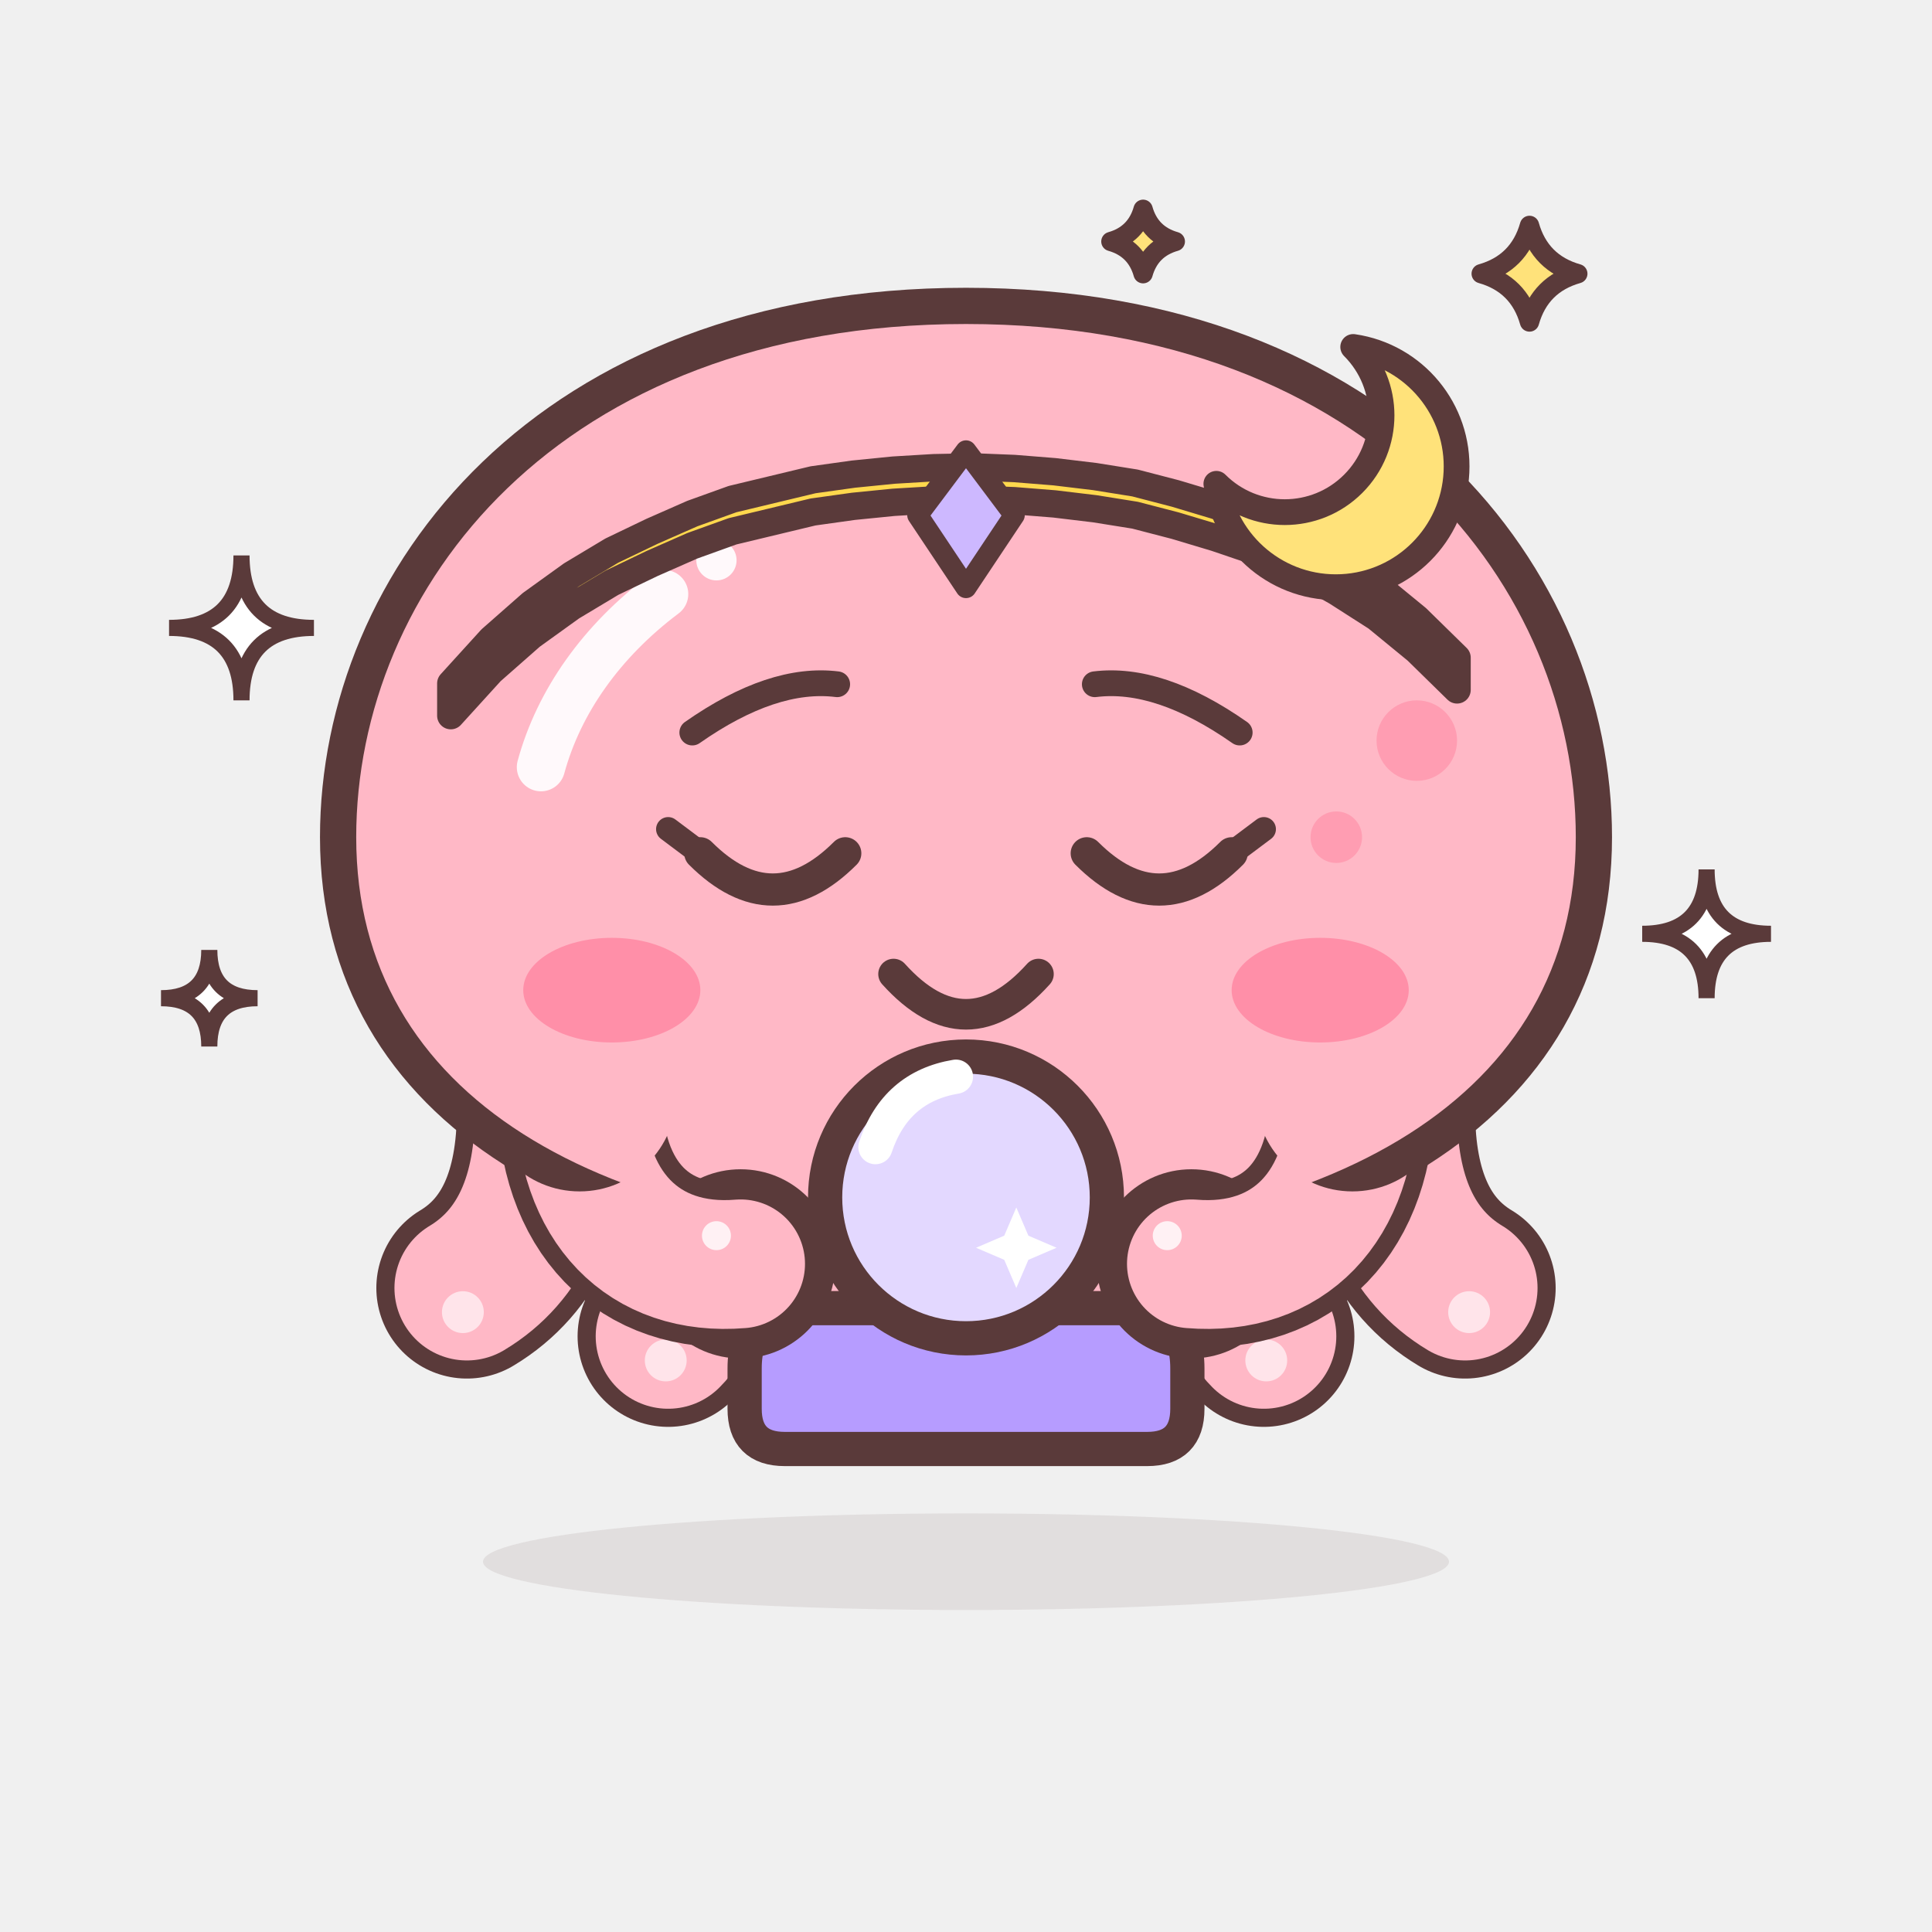
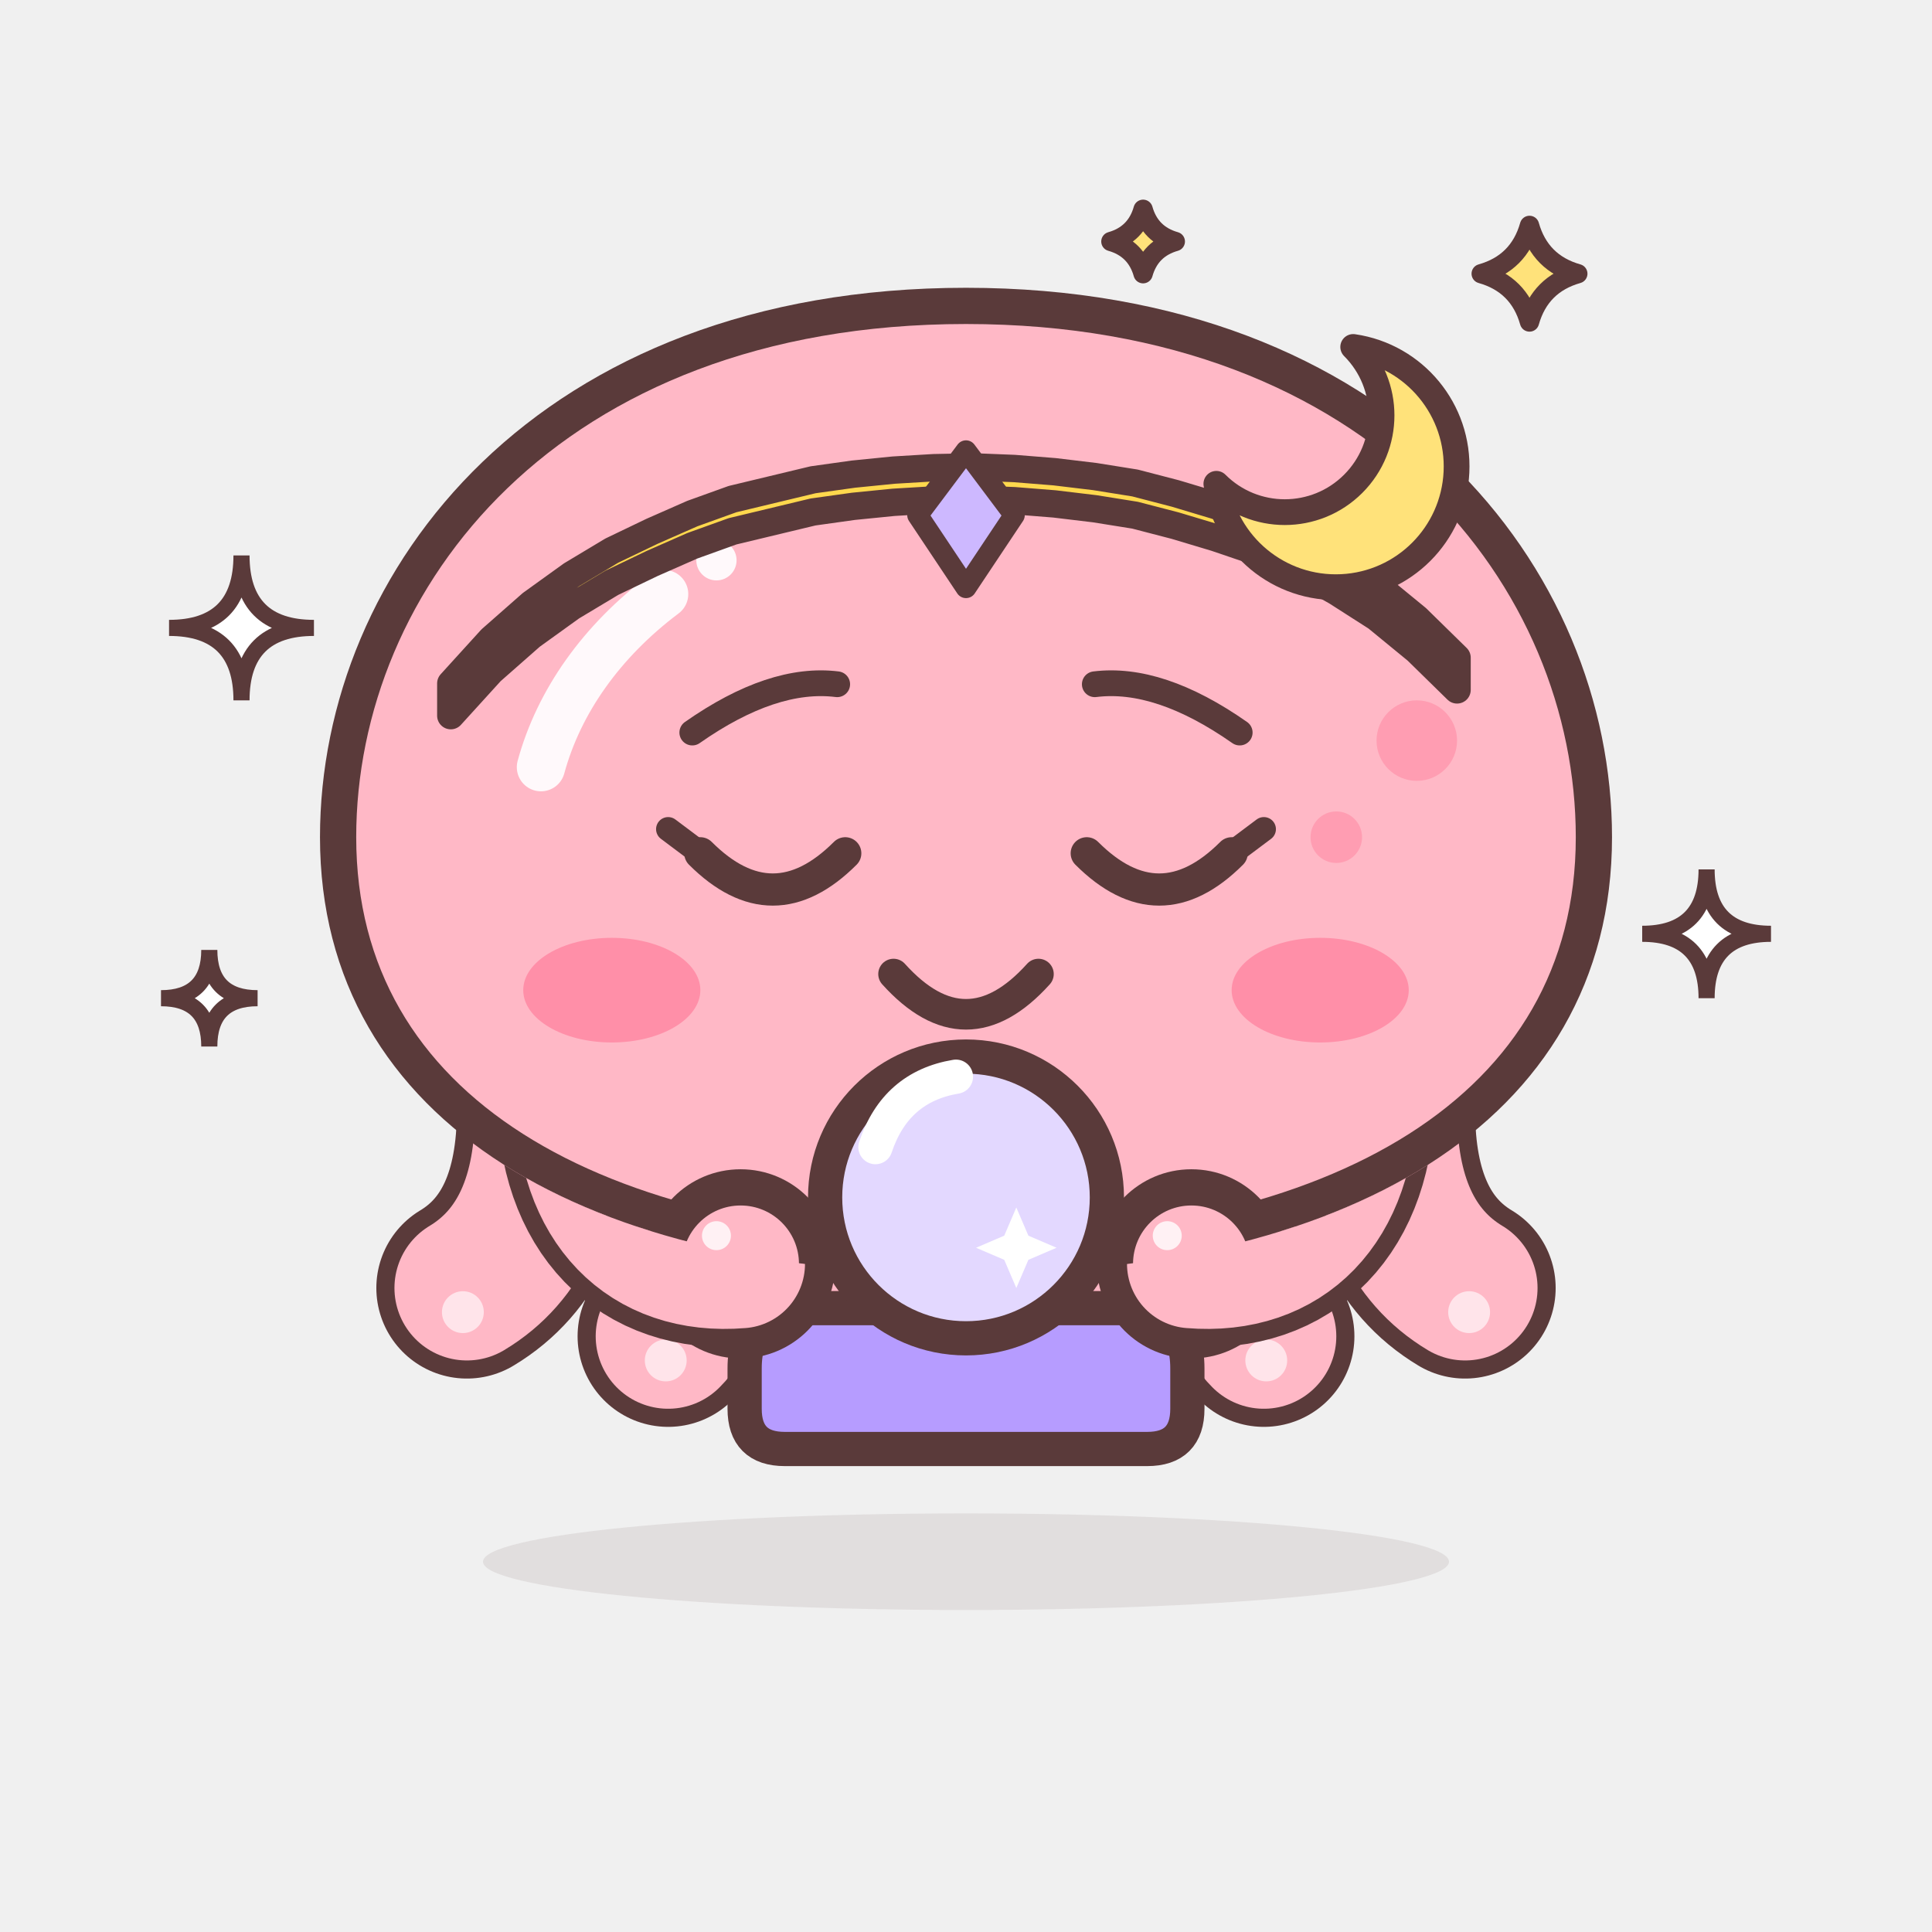
<svg xmlns="http://www.w3.org/2000/svg" viewBox="0 0 240 240" width="240" height="240">
  <defs>
    <clipPath id="INFJ-head">
      <path d="M120 38 C 172 38, 198 72, 198 104 C 198 138, 166 156, 120 156 C 74 156, 42 138, 42 104 C 42 72, 68 38, 120 38 Z" />
    </clipPath>
  </defs>
  <ellipse cx="120" cy="194" rx="60" ry="6" fill="#5A3A3A" opacity="0.10" />
  <g fill="none" stroke-linecap="round" stroke-linejoin="round">
    <g stroke="#5A3A3A" stroke-width="22.5">
      <path d="M68 138 Q 68 154, 58 160" />
      <path d="M89 138 Q 89 160, 83 166" />
      <path d="M110 138 Q 110 163, 108 169" />
      <path d="M130 138 Q 130 163, 132 169" />
      <path d="M151 138 Q 151 160, 157 166" />
      <path d="M172 138 Q 172 154, 182 160" />
    </g>
    <g stroke="#FFB8C6" stroke-width="18">
      <path d="M68 138 Q 68 154, 58 160" />
      <path d="M89 138 Q 89 160, 83 166" />
      <path d="M110 138 Q 110 163, 108 169" />
      <path d="M130 138 Q 130 163, 132 169" />
      <path d="M151 138 Q 151 160, 157 166" />
      <path d="M172 138 Q 172 154, 182 160" />
    </g>
  </g>
  <g fill="none" stroke-linecap="round" stroke-linejoin="round">
    <g stroke="#5A3A3A" stroke-width="19.5" />
    <g stroke="#FFB8C6" stroke-width="15" />
  </g>
  <g fill="#FFE4EA">
    <circle cx="57.5" cy="163" r="2.6" />
    <circle cx="82.7" cy="169" r="2.6" />
    <circle cx="107.9" cy="172" r="2.6" />
    <circle cx="132.1" cy="172" r="2.6" />
    <circle cx="157.3" cy="169" r="2.6" />
    <circle cx="182.5" cy="163" r="2.6" />
  </g>
  <path d="M120 38 C 172 38, 198 72, 198 104 C 198 138, 166 156, 120 156 C 74 156, 42 138, 42 104 C 42 72, 68 38, 120 38 Z" fill="#FFB8C6" stroke="#5A3A3A" stroke-width="4.5" />
  <g fill="#FF9DB2">
    <circle cx="176" cy="92" r="5" />
    <circle cx="166" cy="104" r="3.2" />
  </g>
  <path d="M67.2 95.3 A 54 42 0 0 1 82.5 73.8" fill="none" stroke="#FFFFFF" stroke-width="6" stroke-linecap="round" opacity="0.92" />
  <circle cx="89.0" cy="69.6" r="2.5" fill="#FFFFFF" opacity="0.92" />
  <path d="M56 84.9 L 61 79.4 L 66 75.0 L 71 71.4 L 76 68.4 L 81 66.0 L 86 63.8 L 91 62.0 L 96 60.8 L 101 59.6 L 106 58.9 L 111 58.4 L 116 58.1 L 121 58.0 L 126 58.2 L 131 58.6 L 136 59.2 L 141 60.0 L 146 61.3 L 151 62.8 L 156 64.5 L 161 66.7 L 166 69.5 L 171 72.7 L 176 76.8 L 181 81.7 L 181 85.7 L 176 80.8 L 171 76.7 L 166 73.5 L 161 70.7 L 156 68.5 L 151 66.8 L 146 65.3 L 141 64.0 L 136 63.2 L 131 62.6 L 126 62.2 L 121 62.0 L 116 62.1 L 111 62.4 L 106 62.9 L 101 63.6 L 96 64.8 L 91 66.0 L 86 67.8 L 81 70.0 L 76 72.4 L 71 75.4 L 66 79.0 L 61 83.4 L 56 88.9 Z" fill="#FFD84D" stroke="#5A3A3A" stroke-width="3.4" stroke-linejoin="round" />
  <path d="M120 56.0 L 126 64.0 L 120 73.0 L 114 64.0 Z" fill="#CDB8FF" stroke="#5A3A3A" stroke-width="2.6" stroke-linejoin="round" />
  <path d="M151.1 60.1 A 15 15 0 1 0 168.1 43.1 A 12 12 0 0 1 151.1 60.1 Z" fill="#FFE27A" stroke="#5A3A3A" stroke-width="3.2" stroke-linejoin="round" />
  <path d="M190 28 Q 191.32 32.68, 196 34 Q 191.32 35.32, 190 40 Q 188.68 35.32, 184 34 Q 188.68 32.68, 190 28 Z" fill="#FFE27A" stroke="#5A3A3A" stroke-width="2.4" stroke-linejoin="round" />
  <path d="M142 26 Q 142.88 29.12, 146 30 Q 142.88 30.88, 142 34 Q 141.12 30.88, 138 30 Q 141.12 29.12, 142 26 Z" fill="#FFE27A" stroke="#5A3A3A" stroke-width="2.4" stroke-linejoin="round" />
  <ellipse cx="76" cy="123" rx="11" ry="6.5" fill="#FF8FA8" />
  <ellipse cx="164" cy="123" rx="11" ry="6.5" fill="#FF8FA8" />
  <path d="M86 91 Q 96 84, 104 85" fill="none" stroke="#5A3A3A" stroke-width="3.2" stroke-linecap="round" stroke-linejoin="round" />
  <path d="M154 91 Q 144 84, 136 85" fill="none" stroke="#5A3A3A" stroke-width="3.2" stroke-linecap="round" stroke-linejoin="round" />
  <path d="M87 106 Q 96 115, 105 106" fill="none" stroke="#5A3A3A" stroke-width="4" stroke-linecap="round" stroke-linejoin="round" />
  <path d="M87 106 l -4 -3" fill="none" stroke="#5A3A3A" stroke-width="3" stroke-linecap="round" stroke-linejoin="round" />
  <path d="M135 106 Q 144 115, 153 106" fill="none" stroke="#5A3A3A" stroke-width="4" stroke-linecap="round" stroke-linejoin="round" />
  <path d="M153 106 l 4 -3" fill="none" stroke="#5A3A3A" stroke-width="3" stroke-linecap="round" stroke-linejoin="round" />
  <path d="M111 121 Q 120 131, 129 121" fill="none" stroke="#5A3A3A" stroke-width="3.8" stroke-linecap="round" stroke-linejoin="round" />
  <path d="M30 69 Q 30 78, 39 78 Q 30 78, 30 87 Q 30 78, 21 78 Q 30 78, 30 69 Z" fill="#FFFFFF" stroke="#5A3A3A" stroke-width="2" />
  <path d="M212 108 Q 212 116, 220 116 Q 212 116, 212 124 Q 212 116, 204 116 Q 212 116, 212 108 Z" fill="#FFFFFF" stroke="#5A3A3A" stroke-width="2" />
  <path d="M26 118 Q 26 124, 32 124 Q 26 124, 26 130 Q 26 124, 20 124 Q 26 124, 26 118 Z" fill="#FFFFFF" stroke="#5A3A3A" stroke-width="2" />
  <g transform="translate(120 130) scale(1.25) translate(-120 -130)">
    <path d="M104 156 L 136 156 Q 142 156, 142 162 L 142 166 Q 142 170, 138 170 L 102 170 Q 98 170, 98 166 L 98 162 Q 98 156, 104 156 Z" fill="#B69CFF" stroke="#5A3A3A" stroke-width="3.4" stroke-linejoin="round" />
    <circle cx="120" cy="145" r="14" fill="#E3D8FF" stroke="#5A3A3A" stroke-width="3.4" />
    <path d="M111 140 Q 113 134, 119 133" stroke="#FFFFFF" stroke-width="3.4" fill="none" stroke-linecap="round" />
    <path d="M125 146 l 1.2 2.8 2.8 1.2 -2.8 1.2 -1.2 2.8 -1.2 -2.8 -2.8 -1.2 2.8 -1.2 z" fill="#FFFFFF" />
  </g>
  <mask id="INFJ-arms" maskUnits="userSpaceOnUse" x="0" y="0" width="240" height="240">
    <rect width="240" height="240" fill="#fff" />
-     <circle cx="72.0" cy="136.0" r="12" fill="#000" />
-     <circle cx="168.0" cy="136.0" r="12" fill="#000" />
+     <path d="M120 38 C 172 38, 198 72, 198 104 C 198 138, 166 156, 120 156 C 74 156, 42 138, 42 104 C 42 72, 68 38, 120 38 Z" fill="#000" stroke="#000" stroke-width="4.5" />
  </mask>
-   <g mask="url(#INFJ-arms)">
-     <g stroke="#5A3A3A" stroke-width="20.5" fill="none" stroke-linecap="round">
-       <path d="M72 136 C 72 150, 80 158, 92 157" />
-       <path d="M168 136 C 168 150, 160 158, 148 157" />
-     </g>
-     <circle cx="92.0" cy="157.0" r="11.75" fill="#5A3A3A" />
-     <circle cx="148.0" cy="157.0" r="11.75" fill="#5A3A3A" />
-     <g stroke="#FFB8C6" stroke-width="16" fill="none" stroke-linecap="round">
-       <path d="M72 136 C 72 150, 80 158, 92 157" />
-       <path d="M168 136 C 168 150, 160 158, 148 157" />
-     </g>
-     <circle cx="92.0" cy="157.0" r="7.25" fill="#FFB8C6" />
-     <circle cx="148.0" cy="157.0" r="7.25" fill="#FFB8C6" />
-     <circle cx="89.0" cy="153.5" r="1.8" fill="#FFFFFF" opacity="0.8" />
-     <circle cx="145.0" cy="153.5" r="1.8" fill="#FFFFFF" opacity="0.8" />
+   <g mask="url(#INFJ-arms)" stroke="#5A3A3A" stroke-width="20.5" fill="none" stroke-linecap="round">
+     <path d="M72 136 C 72 150, 80 158, 92 157" />
+     <path d="M168 136 C 168 150, 160 158, 148 157" />
  </g>
+   <circle cx="92.0" cy="157.0" r="11.75" fill="#5A3A3A" />
+   <circle cx="148.0" cy="157.0" r="11.75" fill="#5A3A3A" />
+   <g mask="url(#INFJ-arms)" stroke="#FFB8C6" stroke-width="16" fill="none" stroke-linecap="round">
+     <path d="M72 136 C 72 150, 80 158, 92 157" />
+     <path d="M168 136 C 168 150, 160 158, 148 157" />
+   </g>
+   <circle cx="92.0" cy="157.0" r="7.25" fill="#FFB8C6" />
+   <circle cx="148.0" cy="157.0" r="7.25" fill="#FFB8C6" />
+   <circle cx="89.0" cy="153.5" r="1.8" fill="#FFFFFF" opacity="0.8" />
+   <circle cx="145.0" cy="153.5" r="1.8" fill="#FFFFFF" opacity="0.8" />
</svg>
